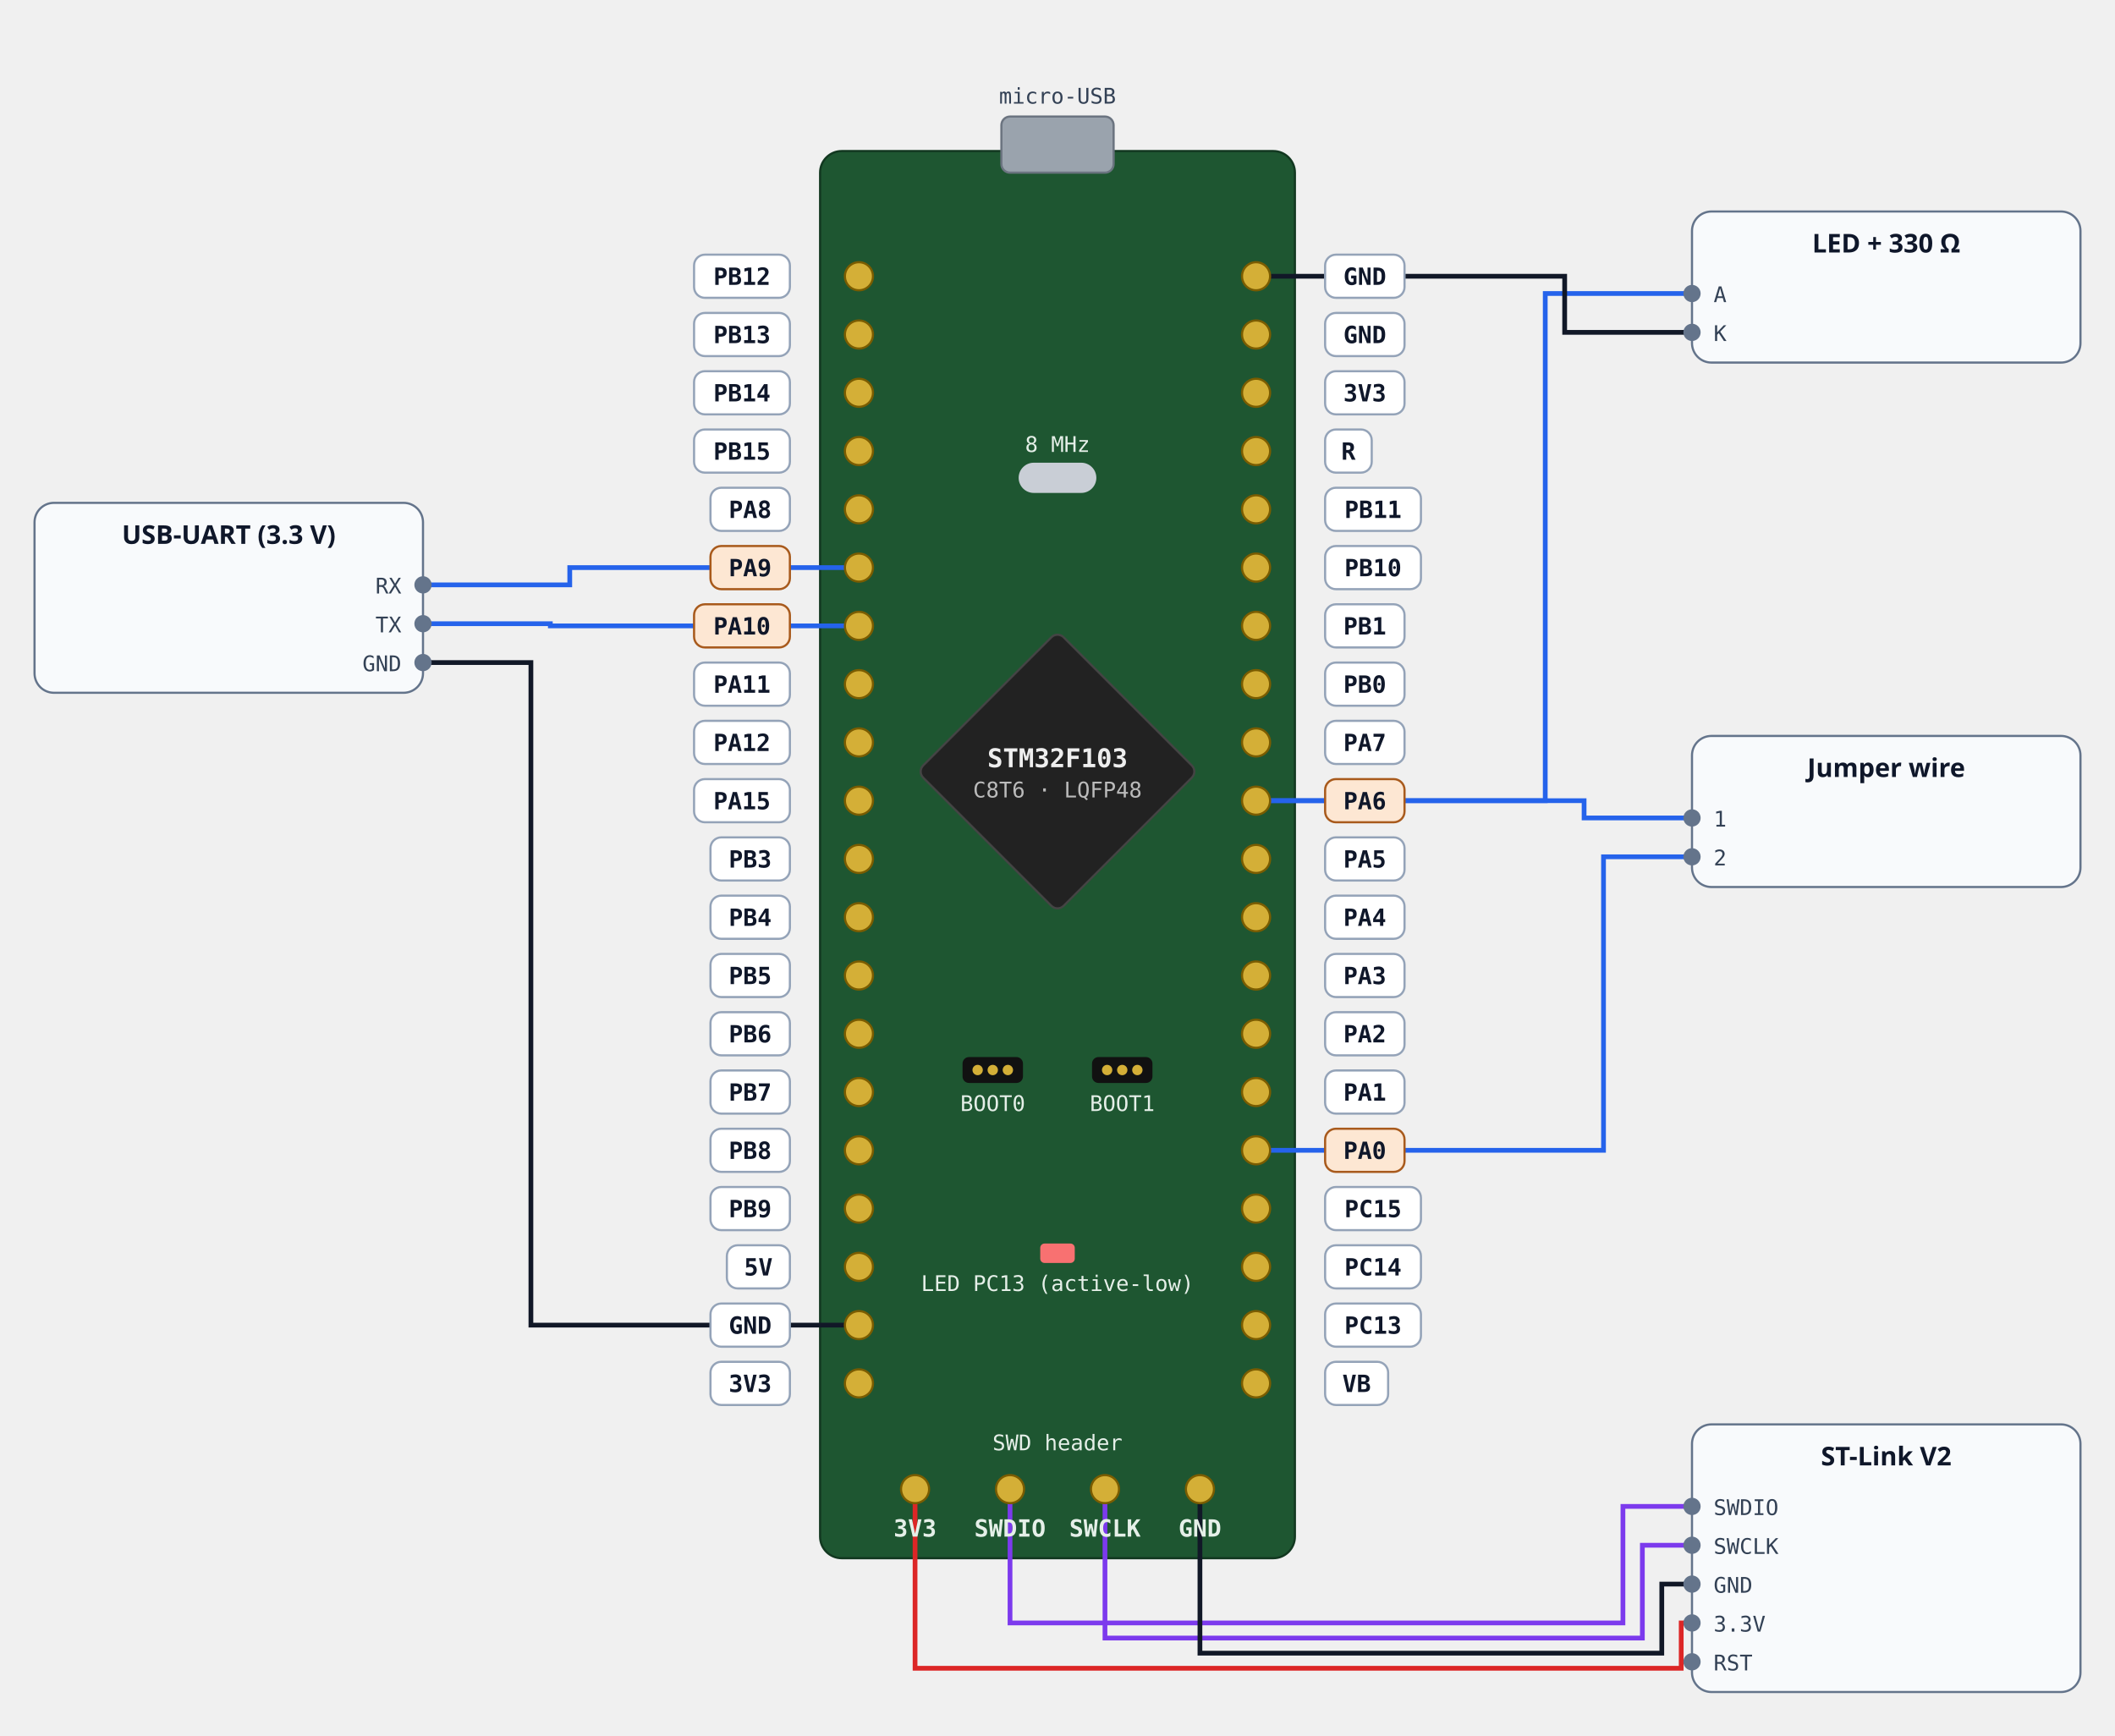
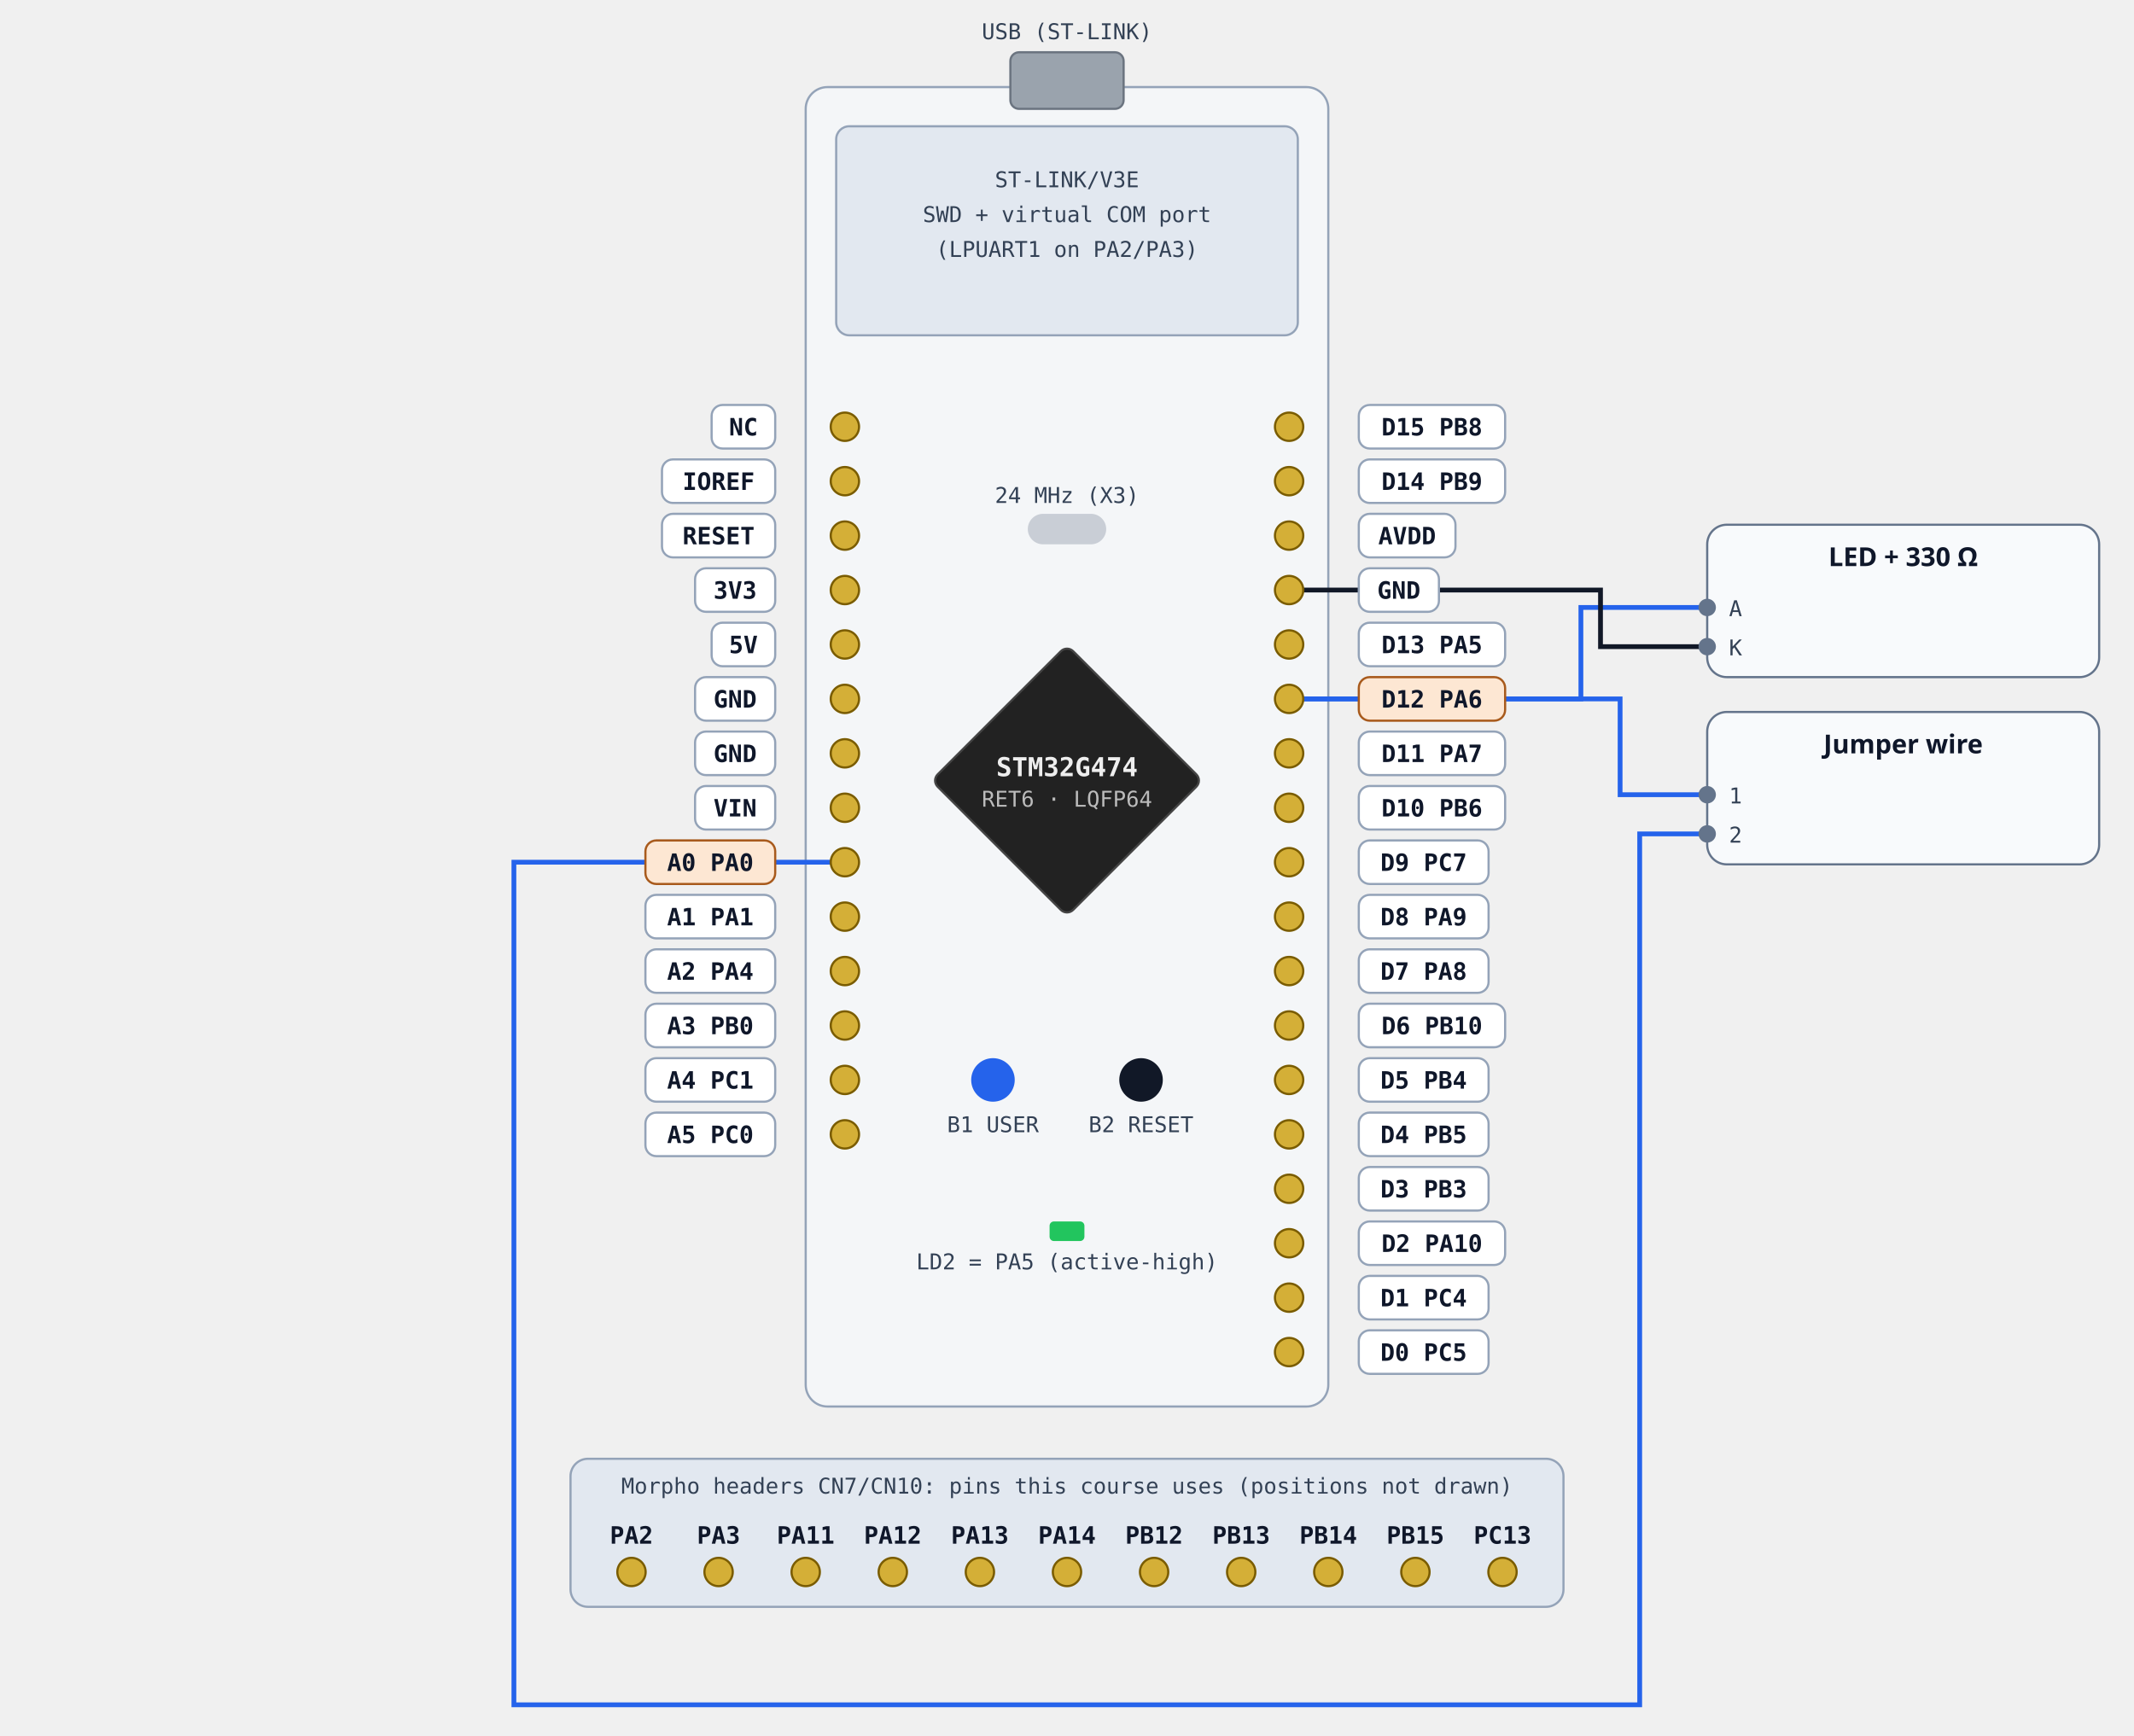
- <svg xmlns="http://www.w3.org/2000/svg" class="po-svg" viewBox="0 0 980 804" role="img" aria-label="Example 03: LED on PA6 (TIM3 CH1), jumper PA6 → PA0 (TIM2 CH1)">
-   <style>text{font-family:Inter,Segoe UI,Arial,sans-serif}.po-board{fill:#1e5631;stroke:#123820}.po-usb{fill:#9aa3ad;stroke:#6b7480}
+ <svg xmlns="http://www.w3.org/2000/svg" class="po-svg" viewBox="0 0 980 797" role="img" aria-label="Example 03: LED on D12 (PA6, TIM3 CH1), jumper D12 → A0 (PA0, TIM2 CH1)">
+   <style>text{font-family:Inter,Segoe UI,Arial,sans-serif}.po-board{fill:#f4f6f8;stroke:#94a3b8}.po-usb{fill:#9aa3ad;stroke:#6b7480}
+ .po-stlink,.po-morpho{fill:#e2e8f0;stroke:#94a3b8}.po-btn.b1{fill:#2563eb}.po-btn.b2{fill:#111827}
.po-chip{fill:#222;stroke:#444}.po-chip-lbl{fill:#eee;font:700 12px monospace}.po-chip-sub{fill:#bbb;font:10px monospace}
- .po-xtal{fill:#c9ced6}.po-jumper rect{fill:#111}.po-jumper circle{fill:#d4af37}.po-led rect{fill:#f87171}
- .po-part-lbl{fill:#e5efe8;font:10px monospace}.po-usb-lbl{fill:#334155;font:10px monospace}.po-name.po-swd{fill:#e5efe8}.po-dot{fill:#d4af37;stroke:#7a5c00}.po-tag{fill:#fff;stroke:#94a3b8}
+ .po-xtal{fill:#c9ced6}.po-led rect{fill:#22c55e}
+ .po-part-lbl{fill:#334155;font:10px monospace}.po-usb-lbl{fill:#334155;font:10px monospace}.po-name.po-swd{fill:#0f172a}.po-dot{fill:#d4af37;stroke:#7a5c00}.po-tag{fill:#fff;stroke:#94a3b8}
.po-name{fill:#0f172a;font:700 11px monospace}.po-fn{fill:#475569;font:10px monospace}.po-pin.hl .po-tag{fill:#fde7d3;stroke:#a85a1c}
.po-ext rect{fill:#f8fafc;stroke:#64748b}.po-ext-title{fill:#0f172a;font:700 12px sans-serif}.po-ext-pin{fill:#64748b}
.po-ext-lbl{fill:#334155;font:10px monospace}.po-wire{fill:none;stroke-width:2.2;stroke:#2563eb}.po-wire.k-power{stroke:#dc2626}
.po-wire.k-ground{stroke:#111827}.po-wire.k-swd{stroke:#7c3aed}</style>
-   <rect class="po-board" x="380" y="70" width="220" height="652" rx="10" />
-   <rect class="po-usb" x="464" y="54" width="52" height="26" rx="4" />
-   <text class="po-usb-lbl" x="490" y="48" text-anchor="middle">micro-USB</text>
-   <g transform="rotate(45 490 357.5)">
-     <rect class="po-chip" x="444" y="311.5" width="92" height="92" rx="4" />
-   </g>
-   <text class="po-chip-lbl" x="490" y="355.5" text-anchor="middle">STM32F103</text>
-   <text class="po-chip-sub" x="490" y="369.5" text-anchor="middle">C8T6 · LQFP48</text>
-   <rect class="po-xtal" x="472" y="214.4" width="36" height="14" rx="7" />
-   <text class="po-part-lbl" x="490" y="209.4" text-anchor="middle">8 MHz</text>
-   <g class="po-jumper">
-     <rect x="446" y="489.8" width="28" height="12" rx="3" />
-     <circle cx="453" cy="495.8" r="2.4" />
-     <circle cx="460" cy="495.8" r="2.4" />
-     <circle cx="467" cy="495.8" r="2.4" />
-   </g>
-   <text class="po-part-lbl" x="460" y="514.8" text-anchor="middle">BOOT0</text>
-   <g class="po-jumper">
-     <rect x="506" y="489.8" width="28" height="12" rx="3" />
-     <circle cx="513" cy="495.8" r="2.4" />
-     <circle cx="520" cy="495.8" r="2.4" />
-     <circle cx="527" cy="495.8" r="2.4" />
-   </g>
-   <text class="po-part-lbl" x="520" y="514.8" text-anchor="middle">BOOT1</text>
+   <rect class="po-board" x="370" y="40" width="240" height="606" rx="10" />
+   <rect class="po-usb" x="464" y="24" width="52" height="26" rx="4" />
+   <text class="po-usb-lbl" x="490" y="18" text-anchor="middle">USB (ST-LINK)</text>
+   <rect class="po-stlink" x="384" y="58" width="212" height="96" rx="6" />
+   <text class="po-part-lbl" x="490" y="86" text-anchor="middle">ST-LINK/V3E</text>
+   <text class="po-part-lbl" x="490" y="102" text-anchor="middle">SWD + virtual COM port</text>
+   <text class="po-part-lbl" x="490" y="118" text-anchor="middle">(LPUART1 on PA2/PA3)</text>
+   <g transform="rotate(45 490 358.5)">
+     <rect class="po-chip" x="446" y="314.5" width="88" height="88" rx="4" />
+   </g>
+   <text class="po-chip-lbl" x="490" y="356.5" text-anchor="middle">STM32G474</text>
+   <text class="po-chip-sub" x="490" y="370.5" text-anchor="middle">RET6 · LQFP64</text>
+   <rect class="po-xtal" x="472" y="236" width="36" height="14" rx="7" />
+   <text class="po-part-lbl" x="490" y="231" text-anchor="middle">24 MHz (X3)</text>
+   <circle class="po-btn b1" cx="456" cy="496" r="10" />
+   <text class="po-part-lbl" x="456" y="520" text-anchor="middle">B1 USER</text>
+   <circle class="po-btn b2" cx="524" cy="496" r="10" />
+   <text class="po-part-lbl" x="524" y="520" text-anchor="middle">B2 RESET</text>
  <g class="po-led">
-     <rect x="482" y="576.2" width="16" height="9" rx="2" />
-   </g>
-   <text class="po-part-lbl" x="490" y="598.2" text-anchor="middle">LED PC13 (active-low)</text>
-   <text class="po-part-lbl" x="490" y="672" text-anchor="middle">SWD header</text>
-   <path class="po-wire k-signal" d="M398,263 H264 V271 H196" />
-   <path class="po-wire k-signal" d="M398,290 H255 V289 H196" />
-   <path class="po-wire k-ground" d="M398,614 H246 V307 H196" />
-   <path class="po-wire k-signal" d="M582,371 H716 V136 H784" />
-   <path class="po-wire k-ground" d="M582,128 H725 V154 H784" />
-   <path class="po-wire k-signal" d="M582,371 H734 V379 H784" />
-   <path class="po-wire k-signal" d="M582,533 H743 V397 H784" />
-   <path class="po-wire k-swd" d="M468,690 V752 H752 V698 H784" />
-   <path class="po-wire k-swd" d="M512,690 V759 H761 V716 H784" />
-   <path class="po-wire k-ground" d="M556,690 V766 H770 V734 H784" />
-   <path class="po-wire k-power" d="M424,690 V773 H779 V752 H784" />
-   <g class="po-pin c-ft" data-pin="PB12" tabindex="0" role="button" aria-label="PB12" data-tip="PB12 — SPI2_NSS, I2C2_SMBA, USART3_CK, TIM1_BKIN">
-     <circle class="po-dot" cx="398" cy="128" r="6.5" />
-     <rect class="po-tag" x="321.6" y="118" width="44.4" height="20" rx="5" />
-     <text class="po-name" x="343.8" y="132" text-anchor="middle">PB12</text>
-   </g>
-   <g class="po-pin c-ft" data-pin="PB13" tabindex="0" role="button" aria-label="PB13" data-tip="PB13 — SPI2_SCK, USART3_CTS, TIM1_CH1N">
-     <circle class="po-dot" cx="398" cy="155" r="6.5" />
-     <rect class="po-tag" x="321.6" y="145" width="44.4" height="20" rx="5" />
-     <text class="po-name" x="343.8" y="159" text-anchor="middle">PB13</text>
-   </g>
-   <g class="po-pin c-ft" data-pin="PB14" tabindex="0" role="button" aria-label="PB14" data-tip="PB14 — SPI2_MISO, USART3_RTS, TIM1_CH2N">
-     <circle class="po-dot" cx="398" cy="182" r="6.5" />
-     <rect class="po-tag" x="321.6" y="172" width="44.4" height="20" rx="5" />
-     <text class="po-name" x="343.8" y="186" text-anchor="middle">PB14</text>
-   </g>
-   <g class="po-pin c-ft" data-pin="PB15" tabindex="0" role="button" aria-label="PB15" data-tip="PB15 — SPI2_MOSI, TIM1_CH3N">
-     <circle class="po-dot" cx="398" cy="209" r="6.5" />
-     <rect class="po-tag" x="321.6" y="199" width="44.4" height="20" rx="5" />
-     <text class="po-name" x="343.8" y="213" text-anchor="middle">PB15</text>
-   </g>
-   <g class="po-pin c-ft" data-pin="PA8" tabindex="0" role="button" aria-label="PA8" data-tip="PA8 — USART1_CK, TIM1_CH1, MCO">
-     <circle class="po-dot" cx="398" cy="236" r="6.5" />
-     <rect class="po-tag" x="329.2" y="226" width="36.8" height="20" rx="5" />
-     <text class="po-name" x="347.6" y="240" text-anchor="middle">PA8</text>
-   </g>
-   <g class="po-pin c-ft hl" data-pin="PA9" tabindex="0" role="button" aria-label="PA9" data-tip="PA9 — USART1_TX, TIM1_CH2">
-     <circle class="po-dot" cx="398" cy="263" r="6.5" />
-     <rect class="po-tag" x="329.2" y="253" width="36.8" height="20" rx="5" />
-     <text class="po-name" x="347.6" y="267" text-anchor="middle">PA9</text>
-   </g>
-   <g class="po-pin c-ft hl" data-pin="PA10" tabindex="0" role="button" aria-label="PA10" data-tip="PA10 — USART1_RX, TIM1_CH3">
-     <circle class="po-dot" cx="398" cy="290" r="6.5" />
-     <rect class="po-tag" x="321.6" y="280" width="44.4" height="20" rx="5" />
-     <text class="po-name" x="343.8" y="294" text-anchor="middle">PA10</text>
-   </g>
-   <g class="po-pin c-ft" data-pin="PA11" tabindex="0" role="button" aria-label="PA11" data-tip="PA11 — USART1_CTS, USBDM, CAN_RX, TIM1_CH4">
-     <circle class="po-dot" cx="398" cy="317" r="6.5" />
-     <rect class="po-tag" x="321.6" y="307" width="44.4" height="20" rx="5" />
-     <text class="po-name" x="343.8" y="321" text-anchor="middle">PA11</text>
-   </g>
-   <g class="po-pin c-ft" data-pin="PA12" tabindex="0" role="button" aria-label="PA12" data-tip="PA12 — USART1_RTS, USBDP, CAN_TX, TIM1_ETR">
-     <circle class="po-dot" cx="398" cy="344" r="6.5" />
-     <rect class="po-tag" x="321.6" y="334" width="44.4" height="20" rx="5" />
-     <text class="po-name" x="343.8" y="348" text-anchor="middle">PA12</text>
-   </g>
-   <g class="po-pin c-ft" data-pin="PA15" tabindex="0" role="button" aria-label="PA15" data-tip="PA15 — JTDI">
-     <circle class="po-dot" cx="398" cy="371" r="6.5" />
-     <rect class="po-tag" x="321.6" y="361" width="44.4" height="20" rx="5" />
-     <text class="po-name" x="343.8" y="375" text-anchor="middle">PA15</text>
-   </g>
-   <g class="po-pin c-ft" data-pin="PB3" tabindex="0" role="button" aria-label="PB3" data-tip="PB3 — JTDO, TRACESWO">
-     <circle class="po-dot" cx="398" cy="398" r="6.5" />
-     <rect class="po-tag" x="329.2" y="388" width="36.8" height="20" rx="5" />
-     <text class="po-name" x="347.6" y="402" text-anchor="middle">PB3</text>
-   </g>
-   <g class="po-pin c-ft" data-pin="PB4" tabindex="0" role="button" aria-label="PB4" data-tip="PB4 — NJTRST">
-     <circle class="po-dot" cx="398" cy="425" r="6.5" />
-     <rect class="po-tag" x="329.2" y="415" width="36.8" height="20" rx="5" />
-     <text class="po-name" x="347.6" y="429" text-anchor="middle">PB4</text>
-   </g>
-   <g class="po-pin c-nft" data-pin="PB5" tabindex="0" role="button" aria-label="PB5" data-tip="PB5 — I2C1_SMBA">
-     <circle class="po-dot" cx="398" cy="452" r="6.5" />
-     <rect class="po-tag" x="329.2" y="442" width="36.8" height="20" rx="5" />
-     <text class="po-name" x="347.6" y="456" text-anchor="middle">PB5</text>
-   </g>
-   <g class="po-pin c-ft" data-pin="PB6" tabindex="0" role="button" aria-label="PB6" data-tip="PB6 — I2C1_SCL, TIM4_CH1">
-     <circle class="po-dot" cx="398" cy="479" r="6.5" />
-     <rect class="po-tag" x="329.2" y="469" width="36.8" height="20" rx="5" />
-     <text class="po-name" x="347.6" y="483" text-anchor="middle">PB6</text>
-   </g>
-   <g class="po-pin c-ft" data-pin="PB7" tabindex="0" role="button" aria-label="PB7" data-tip="PB7 — I2C1_SDA, TIM4_CH2">
-     <circle class="po-dot" cx="398" cy="506" r="6.5" />
-     <rect class="po-tag" x="329.2" y="496" width="36.8" height="20" rx="5" />
-     <text class="po-name" x="347.6" y="510" text-anchor="middle">PB7</text>
-   </g>
-   <g class="po-pin c-ft" data-pin="PB8" tabindex="0" role="button" aria-label="PB8" data-tip="PB8 — TIM4_CH3">
-     <circle class="po-dot" cx="398" cy="533" r="6.5" />
-     <rect class="po-tag" x="329.2" y="523" width="36.8" height="20" rx="5" />
-     <text class="po-name" x="347.6" y="537" text-anchor="middle">PB8</text>
-   </g>
-   <g class="po-pin c-ft" data-pin="PB9" tabindex="0" role="button" aria-label="PB9" data-tip="PB9 — TIM4_CH4">
-     <circle class="po-dot" cx="398" cy="560" r="6.5" />
-     <rect class="po-tag" x="329.2" y="550" width="36.8" height="20" rx="5" />
-     <text class="po-name" x="347.6" y="564" text-anchor="middle">PB9</text>
-   </g>
-   <g class="po-pin c-power" data-pin="5V" tabindex="0" role="button" aria-label="5V" data-tip="5V — From USB (through a diode on most boards) or an external 5 V supply. Never connect two supplies at once.">
-     <circle class="po-dot" cx="398" cy="587" r="6.5" />
-     <rect class="po-tag" x="336.8" y="577" width="29.2" height="20" rx="5" />
-     <text class="po-name" x="351.4" y="591" text-anchor="middle">5V</text>
+     <rect x="482" y="561" width="16" height="9" rx="2" />
+   </g>
+   <text class="po-part-lbl" x="490" y="583" text-anchor="middle">LD2 = PA5 (active-high)</text>
+   <rect class="po-morpho" x="262" y="670" width="456" height="68" rx="8" />
+   <text class="po-part-lbl" x="490" y="686" text-anchor="middle">Morpho headers CN7/CN10: pins this course uses (positions not drawn)</text>
+   <path class="po-wire k-signal" d="M592,321 H726 V279 H784" />
+   <path class="po-wire k-ground" d="M592,271 H735 V297 H784" />
+   <path class="po-wire k-signal" d="M592,321 H744 V365 H784" />
+   <path class="po-wire k-signal" d="M388,396 H236 V783 H753 V383 H784" />
+   <g class="po-pin c-control" data-pin="NC" tabindex="0" role="button" aria-label="NC" data-tip="NC — Not connected.">
+     <circle class="po-dot" cx="388" cy="196" r="6.5" />
+     <rect class="po-tag" x="326.8" y="186" width="29.2" height="20" rx="5" />
+     <text class="po-name" x="341.4" y="200" text-anchor="middle">NC</text>
+   </g>
+   <g class="po-pin c-power" data-pin="IOREF" tabindex="0" role="button" aria-label="IOREF" data-tip="IOREF — I/O reference voltage for shields: 3.3 V on this board.">
+     <circle class="po-dot" cx="388" cy="221" r="6.5" />
+     <rect class="po-tag" x="304" y="211" width="52" height="20" rx="5" />
+     <text class="po-name" x="330" y="225" text-anchor="middle">IOREF</text>
+   </g>
+   <g class="po-pin c-control" data-pin="RESET" tabindex="0" role="button" aria-label="RESET" data-tip="RESET — NRST: pull low to reset the STM32. The black B2 button does the same.">
+     <circle class="po-dot" cx="388" cy="246" r="6.5" />
+     <rect class="po-tag" x="304" y="236" width="52" height="20" rx="5" />
+     <text class="po-name" x="330" y="250" text-anchor="middle">RESET</text>
+   </g>
+   <g class="po-pin c-power" data-pin="3V3" tabindex="0" role="button" aria-label="3V3" data-tip="3V3 — 3.3 V from the board's regulator. Power 3.3 V modules from here.">
+     <circle class="po-dot" cx="388" cy="271" r="6.5" />
+     <rect class="po-tag" x="319.2" y="261" width="36.8" height="20" rx="5" />
+     <text class="po-name" x="337.6" y="275" text-anchor="middle">3V3</text>
+   </g>
+   <g class="po-pin c-power" data-pin="5V" tabindex="0" role="button" aria-label="5V" data-tip="5V — 5 V rail. Where it comes from (ST-LINK USB or an external supply) depends on the power jumper; see UM2505.">
+     <circle class="po-dot" cx="388" cy="296" r="6.5" />
+     <rect class="po-tag" x="326.8" y="286" width="29.2" height="20" rx="5" />
+     <text class="po-name" x="341.4" y="300" text-anchor="middle">5V</text>
  </g>
  <g class="po-pin c-ground" data-pin="GND" tabindex="0" role="button" aria-label="GND" data-tip="GND — ">
-     <circle class="po-dot" cx="398" cy="614" r="6.5" />
-     <rect class="po-tag" x="329.2" y="604" width="36.8" height="20" rx="5" />
-     <text class="po-name" x="347.6" y="618" text-anchor="middle">GND</text>
-   </g>
-   <g class="po-pin c-power" data-pin="3V3" tabindex="0" role="button" aria-label="3V3" data-tip="3V3 — Regulator output. The ST-Link 3.3 V pin can power the board for flashing.">
-     <circle class="po-dot" cx="398" cy="641" r="6.5" />
-     <rect class="po-tag" x="329.2" y="631" width="36.8" height="20" rx="5" />
-     <text class="po-name" x="347.6" y="645" text-anchor="middle">3V3</text>
+     <circle class="po-dot" cx="388" cy="321" r="6.5" />
+     <rect class="po-tag" x="319.2" y="311" width="36.8" height="20" rx="5" />
+     <text class="po-name" x="337.6" y="325" text-anchor="middle">GND</text>
  </g>
  <g class="po-pin c-ground" data-pin="GND" tabindex="0" role="button" aria-label="GND" data-tip="GND — ">
-     <circle class="po-dot" cx="582" cy="128" r="6.5" />
-     <rect class="po-tag" x="614" y="118" width="36.8" height="20" rx="5" />
-     <text class="po-name" x="632.4" y="132" text-anchor="middle">GND</text>
+     <circle class="po-dot" cx="388" cy="346" r="6.5" />
+     <rect class="po-tag" x="319.2" y="336" width="36.8" height="20" rx="5" />
+     <text class="po-name" x="337.6" y="350" text-anchor="middle">GND</text>
+   </g>
+   <g class="po-pin c-power" data-pin="VIN" tabindex="0" role="button" aria-label="VIN" data-tip="VIN — External supply input. Check UM2505 for the allowed range before you use it.">
+     <circle class="po-dot" cx="388" cy="371" r="6.5" />
+     <rect class="po-tag" x="319.2" y="361" width="36.8" height="20" rx="5" />
+     <text class="po-name" x="337.6" y="375" text-anchor="middle">VIN</text>
+   </g>
+   <g class="po-pin c-adc hl" data-pin="PA0" tabindex="0" role="button" aria-label="A0 PA0" data-tip="PA0 — TIM2_CH1, TIM5_CH1, USART2_CTS, USART2_NSS, COMP1_OUT, TIM8_BKIN">
+     <circle class="po-dot" cx="388" cy="396" r="6.5" />
+     <rect class="po-tag" x="296.4" y="386" width="59.6" height="20" rx="5" />
+     <text class="po-name" x="326.2" y="400" text-anchor="middle">A0 PA0</text>
+   </g>
+   <g class="po-pin c-adc" data-pin="PA1" tabindex="0" role="button" aria-label="A1 PA1" data-tip="PA1 — RTC_REFIN, TIM2_CH2, TIM5_CH2, USART2_DE, USART2_RTS, TIM15_CH1N">
+     <circle class="po-dot" cx="388" cy="421" r="6.5" />
+     <rect class="po-tag" x="296.4" y="411" width="59.6" height="20" rx="5" />
+     <text class="po-name" x="326.2" y="425" text-anchor="middle">A1 PA1</text>
+   </g>
+   <g class="po-pin c-adc" data-pin="PA4" tabindex="0" role="button" aria-label="A2 PA4" data-tip="PA4 — TIM3_CH2, SPI1_NSS, I2S3_WS, SPI3_NSS, USART2_CK, SAI1_FS_B">
+     <circle class="po-dot" cx="388" cy="446" r="6.5" />
+     <rect class="po-tag" x="296.4" y="436" width="59.6" height="20" rx="5" />
+     <text class="po-name" x="326.2" y="450" text-anchor="middle">A2 PA4</text>
+   </g>
+   <g class="po-pin c-adc" data-pin="PB0" tabindex="0" role="button" aria-label="A3 PB0" data-tip="PB0 — TIM3_CH3, TIM8_CH2N, TIM1_CH2N, QUADSPI1_BK1_IO1, HRTIM1_FLT5, UCPD1_FRSTX1">
+     <circle class="po-dot" cx="388" cy="471" r="6.5" />
+     <rect class="po-tag" x="296.4" y="461" width="59.6" height="20" rx="5" />
+     <text class="po-name" x="326.2" y="475" text-anchor="middle">A3 PB0</text>
+   </g>
+   <g class="po-pin c-adc" data-pin="PC1" tabindex="0" role="button" aria-label="A4 PC1" data-tip="PC1 — LPTIM1_OUT, TIM1_CH2, LPUART1_TX, QUADSPI1_BK2_IO0, SAI1_SD_A, EVENTOUT">
+     <circle class="po-dot" cx="388" cy="496" r="6.5" />
+     <rect class="po-tag" x="296.4" y="486" width="59.6" height="20" rx="5" />
+     <text class="po-name" x="326.2" y="500" text-anchor="middle">A4 PC1</text>
+   </g>
+   <g class="po-pin c-adc" data-pin="PC0" tabindex="0" role="button" aria-label="A5 PC0" data-tip="PC0 — LPTIM1_IN1, TIM1_CH1, LPUART1_RX, EVENTOUT">
+     <circle class="po-dot" cx="388" cy="521" r="6.5" />
+     <rect class="po-tag" x="296.4" y="511" width="59.6" height="20" rx="5" />
+     <text class="po-name" x="326.2" y="525" text-anchor="middle">A5 PC0</text>
+   </g>
+   <g class="po-pin c-dig warn" data-pin="PB8" tabindex="0" role="button" aria-label="D15 PB8" data-tip="PB8 — TIM16_CH1, TIM4_CH3, SAI1_CK1, I2C1_SCL, USART3_RX, COMP1_OUT">
+     <circle class="po-dot" cx="592" cy="196" r="6.5" />
+     <rect class="po-tag" x="624" y="186" width="67.2" height="20" rx="5" />
+     <text class="po-name" x="657.6" y="200" text-anchor="middle">D15 PB8</text>
+   </g>
+   <g class="po-pin c-dig" data-pin="PB9" tabindex="0" role="button" aria-label="D14 PB9" data-tip="PB9 — TIM17_CH1, TIM4_CH4, SAI1_D2, I2C1_SDA, IR_OUT, USART3_TX">
+     <circle class="po-dot" cx="592" cy="221" r="6.5" />
+     <rect class="po-tag" x="624" y="211" width="67.2" height="20" rx="5" />
+     <text class="po-name" x="657.6" y="225" text-anchor="middle">D14 PB9</text>
+   </g>
+   <g class="po-pin c-power" data-pin="AVDD" tabindex="0" role="button" aria-label="AVDD" data-tip="AVDD — Analog supply reference (the AREF position of an Arduino header).">
+     <circle class="po-dot" cx="592" cy="246" r="6.5" />
+     <rect class="po-tag" x="624" y="236" width="44.4" height="20" rx="5" />
+     <text class="po-name" x="646.2" y="250" text-anchor="middle">AVDD</text>
  </g>
  <g class="po-pin c-ground" data-pin="GND" tabindex="0" role="button" aria-label="GND" data-tip="GND — ">
-     <circle class="po-dot" cx="582" cy="155" r="6.5" />
-     <rect class="po-tag" x="614" y="145" width="36.8" height="20" rx="5" />
-     <text class="po-name" x="632.4" y="159" text-anchor="middle">GND</text>
-   </g>
-   <g class="po-pin c-power" data-pin="3V3" tabindex="0" role="button" aria-label="3V3" data-tip="3V3 — Regulator output. The ST-Link 3.3 V pin can power the board for flashing.">
-     <circle class="po-dot" cx="582" cy="182" r="6.5" />
-     <rect class="po-tag" x="614" y="172" width="36.8" height="20" rx="5" />
-     <text class="po-name" x="632.4" y="186" text-anchor="middle">3V3</text>
-   </g>
-   <g class="po-pin c-control" data-pin="R" tabindex="0" role="button" aria-label="R" data-tip="R — NRST: pull low to reset. Connect it to the ST-Link RST pin for connect-under-reset.">
-     <circle class="po-dot" cx="582" cy="209" r="6.5" />
-     <rect class="po-tag" x="614" y="199" width="21.6" height="20" rx="5" />
-     <text class="po-name" x="624.8" y="213" text-anchor="middle">R</text>
-   </g>
-   <g class="po-pin c-ft" data-pin="PB11" tabindex="0" role="button" aria-label="PB11" data-tip="PB11 — I2C2_SDA, USART3_RX">
-     <circle class="po-dot" cx="582" cy="236" r="6.5" />
-     <rect class="po-tag" x="614" y="226" width="44.4" height="20" rx="5" />
-     <text class="po-name" x="636.2" y="240" text-anchor="middle">PB11</text>
-   </g>
-   <g class="po-pin c-ft" data-pin="PB10" tabindex="0" role="button" aria-label="PB10" data-tip="PB10 — I2C2_SCL, USART3_TX">
-     <circle class="po-dot" cx="582" cy="263" r="6.5" />
-     <rect class="po-tag" x="614" y="253" width="44.4" height="20" rx="5" />
-     <text class="po-name" x="636.2" y="267" text-anchor="middle">PB10</text>
-   </g>
-   <g class="po-pin c-nft" data-pin="PB1" tabindex="0" role="button" aria-label="PB1" data-tip="PB1 — ADC12_IN9, TIM3_CH4">
-     <circle class="po-dot" cx="582" cy="290" r="6.5" />
-     <rect class="po-tag" x="614" y="280" width="36.8" height="20" rx="5" />
-     <text class="po-name" x="632.4" y="294" text-anchor="middle">PB1</text>
-   </g>
-   <g class="po-pin c-nft" data-pin="PB0" tabindex="0" role="button" aria-label="PB0" data-tip="PB0 — ADC12_IN8, TIM3_CH3">
-     <circle class="po-dot" cx="582" cy="317" r="6.5" />
-     <rect class="po-tag" x="614" y="307" width="36.8" height="20" rx="5" />
-     <text class="po-name" x="632.4" y="321" text-anchor="middle">PB0</text>
-   </g>
-   <g class="po-pin c-nft" data-pin="PA7" tabindex="0" role="button" aria-label="PA7" data-tip="PA7 — SPI1_MOSI, ADC12_IN7, TIM3_CH2">
-     <circle class="po-dot" cx="582" cy="344" r="6.5" />
-     <rect class="po-tag" x="614" y="334" width="36.8" height="20" rx="5" />
-     <text class="po-name" x="632.4" y="348" text-anchor="middle">PA7</text>
-   </g>
-   <g class="po-pin c-nft hl" data-pin="PA6" tabindex="0" role="button" aria-label="PA6" data-tip="PA6 — SPI1_MISO, ADC12_IN6, TIM3_CH1">
-     <circle class="po-dot" cx="582" cy="371" r="6.5" />
-     <rect class="po-tag" x="614" y="361" width="36.8" height="20" rx="5" />
-     <text class="po-name" x="632.4" y="375" text-anchor="middle">PA6</text>
-   </g>
-   <g class="po-pin c-nft" data-pin="PA5" tabindex="0" role="button" aria-label="PA5" data-tip="PA5 — SPI1_SCK, ADC12_IN5">
-     <circle class="po-dot" cx="582" cy="398" r="6.5" />
-     <rect class="po-tag" x="614" y="388" width="36.8" height="20" rx="5" />
-     <text class="po-name" x="632.4" y="402" text-anchor="middle">PA5</text>
-   </g>
-   <g class="po-pin c-nft" data-pin="PA4" tabindex="0" role="button" aria-label="PA4" data-tip="PA4 — SPI1_NSS, USART2_CK, ADC12_IN4">
-     <circle class="po-dot" cx="582" cy="425" r="6.5" />
-     <rect class="po-tag" x="614" y="415" width="36.8" height="20" rx="5" />
-     <text class="po-name" x="632.4" y="429" text-anchor="middle">PA4</text>
-   </g>
-   <g class="po-pin c-nft" data-pin="PA3" tabindex="0" role="button" aria-label="PA3" data-tip="PA3 — USART2_RX, ADC12_IN3, TIM2_CH4">
-     <circle class="po-dot" cx="582" cy="452" r="6.5" />
-     <rect class="po-tag" x="614" y="442" width="36.8" height="20" rx="5" />
-     <text class="po-name" x="632.4" y="456" text-anchor="middle">PA3</text>
-   </g>
-   <g class="po-pin c-nft" data-pin="PA2" tabindex="0" role="button" aria-label="PA2" data-tip="PA2 — USART2_TX, ADC12_IN2, TIM2_CH3">
-     <circle class="po-dot" cx="582" cy="479" r="6.5" />
-     <rect class="po-tag" x="614" y="469" width="36.8" height="20" rx="5" />
-     <text class="po-name" x="632.4" y="483" text-anchor="middle">PA2</text>
-   </g>
-   <g class="po-pin c-nft" data-pin="PA1" tabindex="0" role="button" aria-label="PA1" data-tip="PA1 — USART2_RTS, ADC12_IN1, TIM2_CH2">
-     <circle class="po-dot" cx="582" cy="506" r="6.5" />
-     <rect class="po-tag" x="614" y="496" width="36.8" height="20" rx="5" />
-     <text class="po-name" x="632.4" y="510" text-anchor="middle">PA1</text>
-   </g>
-   <g class="po-pin c-nft hl" data-pin="PA0" tabindex="0" role="button" aria-label="PA0" data-tip="PA0 — WKUP, USART2_CTS, ADC12_IN0, TIM2_CH1_ETR">
-     <circle class="po-dot" cx="582" cy="533" r="6.5" />
-     <rect class="po-tag" x="614" y="523" width="36.8" height="20" rx="5" />
-     <text class="po-name" x="632.4" y="537" text-anchor="middle">PA0</text>
-   </g>
-   <g class="po-pin c-nft warn" data-pin="PC15" tabindex="0" role="button" aria-label="PC15" data-tip="PC15 — OSC32_OUT">
-     <circle class="po-dot" cx="582" cy="560" r="6.5" />
-     <rect class="po-tag" x="614" y="550" width="44.4" height="20" rx="5" />
-     <text class="po-name" x="636.2" y="564" text-anchor="middle">PC15</text>
-   </g>
-   <g class="po-pin c-nft warn" data-pin="PC14" tabindex="0" role="button" aria-label="PC14" data-tip="PC14 — OSC32_IN">
-     <circle class="po-dot" cx="582" cy="587" r="6.5" />
-     <rect class="po-tag" x="614" y="577" width="44.4" height="20" rx="5" />
-     <text class="po-name" x="636.2" y="591" text-anchor="middle">PC14</text>
-   </g>
-   <g class="po-pin c-nft warn" data-pin="PC13" tabindex="0" role="button" aria-label="PC13" data-tip="PC13 — TAMPER-RTC">
-     <circle class="po-dot" cx="582" cy="614" r="6.5" />
-     <rect class="po-tag" x="614" y="604" width="44.4" height="20" rx="5" />
-     <text class="po-name" x="636.2" y="618" text-anchor="middle">PC13</text>
-   </g>
-   <g class="po-pin c-power" data-pin="VB" tabindex="0" role="button" aria-label="VB" data-tip="VB — VBAT: backup domain supply (RTC, backup registers). Tie to 3.3 V if unused.">
-     <circle class="po-dot" cx="582" cy="641" r="6.5" />
-     <rect class="po-tag" x="614" y="631" width="29.2" height="20" rx="5" />
-     <text class="po-name" x="628.6" y="645" text-anchor="middle">VB</text>
-   </g>
-   <g class="po-pin c-power" data-pin="3V3" tabindex="0" role="button" aria-label="3V3" data-tip="3V3 — Regulator output. The ST-Link 3.3 V pin can power the board for flashing.">
-     <circle class="po-dot" cx="424" cy="690" r="6.5" />
-     <text class="po-name po-swd" x="424" y="712" text-anchor="middle">3V3</text>
-   </g>
-   <g class="po-pin c-ft warn" data-pin="PA13" tabindex="0" role="button" aria-label="PA13" data-tip="PA13 — SWDIO">
-     <circle class="po-dot" cx="468" cy="690" r="6.5" />
-     <text class="po-name po-swd" x="468" y="712" text-anchor="middle">SWDIO</text>
-   </g>
-   <g class="po-pin c-ft warn" data-pin="PA14" tabindex="0" role="button" aria-label="PA14" data-tip="PA14 — SWCLK">
-     <circle class="po-dot" cx="512" cy="690" r="6.5" />
-     <text class="po-name po-swd" x="512" y="712" text-anchor="middle">SWCLK</text>
-   </g>
-   <g class="po-pin c-ground" data-pin="GND" tabindex="0" role="button" aria-label="GND" data-tip="GND — ">
-     <circle class="po-dot" cx="556" cy="690" r="6.5" />
-     <text class="po-name po-swd" x="556" y="712" text-anchor="middle">GND</text>
+     <circle class="po-dot" cx="592" cy="271" r="6.5" />
+     <rect class="po-tag" x="624" y="261" width="36.8" height="20" rx="5" />
+     <text class="po-name" x="642.4" y="275" text-anchor="middle">GND</text>
+   </g>
+   <g class="po-pin c-adc" data-pin="PA5" tabindex="0" role="button" aria-label="D13 PA5" data-tip="PA5 — TIM2_CH1, TIM2_ETR, SPI1_SCK, UCPD1_FRSTX1, UCPD1_FRSTX2, EVENTOUT">
+     <circle class="po-dot" cx="592" cy="296" r="6.5" />
+     <rect class="po-tag" x="624" y="286" width="67.2" height="20" rx="5" />
+     <text class="po-name" x="657.6" y="300" text-anchor="middle">D13 PA5</text>
+   </g>
+   <g class="po-pin c-adc hl" data-pin="PA6" tabindex="0" role="button" aria-label="D12 PA6" data-tip="PA6 — TIM16_CH1, TIM3_CH1, TIM8_BKIN, SPI1_MISO, TIM1_BKIN, COMP1_OUT">
+     <circle class="po-dot" cx="592" cy="321" r="6.5" />
+     <rect class="po-tag" x="624" y="311" width="67.2" height="20" rx="5" />
+     <text class="po-name" x="657.6" y="325" text-anchor="middle">D12 PA6</text>
+   </g>
+   <g class="po-pin c-adc" data-pin="PA7" tabindex="0" role="button" aria-label="D11 PA7" data-tip="PA7 — TIM17_CH1, TIM3_CH2, TIM8_CH1N, SPI1_MOSI, TIM1_CH1N, COMP2_OUT">
+     <circle class="po-dot" cx="592" cy="346" r="6.5" />
+     <rect class="po-tag" x="624" y="336" width="67.2" height="20" rx="5" />
+     <text class="po-name" x="657.6" y="350" text-anchor="middle">D11 PA7</text>
+   </g>
+   <g class="po-pin c-dig" data-pin="PB6" tabindex="0" role="button" aria-label="D10 PB6" data-tip="PB6 — TIM16_CH1N, TIM4_CH1, TIM8_CH1, TIM8_ETR, USART1_TX, COMP4_OUT">
+     <circle class="po-dot" cx="592" cy="371" r="6.5" />
+     <rect class="po-tag" x="624" y="361" width="67.2" height="20" rx="5" />
+     <text class="po-name" x="657.6" y="375" text-anchor="middle">D10 PB6</text>
+   </g>
+   <g class="po-pin c-dig" data-pin="PC7" tabindex="0" role="button" aria-label="D9 PC7" data-tip="PC7 — TIM3_CH2, HRTIM1_FLT5, TIM8_CH2, I2S3_MCK, COMP5_OUT, I2C4_SDA">
+     <circle class="po-dot" cx="592" cy="396" r="6.5" />
+     <rect class="po-tag" x="624" y="386" width="59.6" height="20" rx="5" />
+     <text class="po-name" x="653.8" y="400" text-anchor="middle">D9 PC7</text>
+   </g>
+   <g class="po-pin c-adc" data-pin="PA9" tabindex="0" role="button" aria-label="D8 PA9" data-tip="PA9 — I2C3_SMBA, I2C2_SCL, I2S3_MCK, TIM1_CH2, USART1_TX, COMP5_OUT">
+     <circle class="po-dot" cx="592" cy="421" r="6.5" />
+     <rect class="po-tag" x="624" y="411" width="59.6" height="20" rx="5" />
+     <text class="po-name" x="653.8" y="425" text-anchor="middle">D8 PA9</text>
+   </g>
+   <g class="po-pin c-adc" data-pin="PA8" tabindex="0" role="button" aria-label="D7 PA8" data-tip="PA8 — RCC_MCO, I2C3_SCL, I2C2_SDA, I2S2_MCK, TIM1_CH1, USART1_CK">
+     <circle class="po-dot" cx="592" cy="446" r="6.5" />
+     <rect class="po-tag" x="624" y="436" width="59.6" height="20" rx="5" />
+     <text class="po-name" x="653.8" y="450" text-anchor="middle">D7 PA8</text>
+   </g>
+   <g class="po-pin c-dig" data-pin="PB10" tabindex="0" role="button" aria-label="D6 PB10" data-tip="PB10 — TIM2_CH3, USART3_TX, LPUART1_RX, QUADSPI1_CLK, TIM1_BKIN, HRTIM1_FLT3">
+     <circle class="po-dot" cx="592" cy="471" r="6.5" />
+     <rect class="po-tag" x="624" y="461" width="67.2" height="20" rx="5" />
+     <text class="po-name" x="657.6" y="475" text-anchor="middle">D6 PB10</text>
+   </g>
+   <g class="po-pin c-dig" data-pin="PB4" tabindex="0" role="button" aria-label="D5 PB4" data-tip="PB4 — SYS_JTRST, TIM16_CH1, TIM3_CH1, TIM8_CH2N, SPI1_MISO, SPI3_MISO">
+     <circle class="po-dot" cx="592" cy="496" r="6.5" />
+     <rect class="po-tag" x="624" y="486" width="59.6" height="20" rx="5" />
+     <text class="po-name" x="653.8" y="500" text-anchor="middle">D5 PB4</text>
+   </g>
+   <g class="po-pin c-dig" data-pin="PB5" tabindex="0" role="button" aria-label="D4 PB5" data-tip="PB5 — TIM16_BKIN, TIM3_CH2, TIM8_CH3N, I2C1_SMBA, SPI1_MOSI, I2S3_SD">
+     <circle class="po-dot" cx="592" cy="521" r="6.5" />
+     <rect class="po-tag" x="624" y="511" width="59.6" height="20" rx="5" />
+     <text class="po-name" x="653.8" y="525" text-anchor="middle">D4 PB5</text>
+   </g>
+   <g class="po-pin c-adc" data-pin="PB3" tabindex="0" role="button" aria-label="D3 PB3" data-tip="PB3 — SYS_JTDO-SWO, TIM2_CH2, TIM4_ETR, CRS_SYNC, TIM8_CH1N, SPI1_SCK">
+     <circle class="po-dot" cx="592" cy="546" r="6.5" />
+     <rect class="po-tag" x="624" y="536" width="59.6" height="20" rx="5" />
+     <text class="po-name" x="653.8" y="550" text-anchor="middle">D3 PB3</text>
+   </g>
+   <g class="po-pin c-dig" data-pin="PA10" tabindex="0" role="button" aria-label="D2 PA10" data-tip="PA10 — TIM17_BKIN, CRS_SYNC, I2C2_SMBA, SPI2_MISO, TIM1_CH3, USART1_RX">
+     <circle class="po-dot" cx="592" cy="571" r="6.5" />
+     <rect class="po-tag" x="624" y="561" width="67.2" height="20" rx="5" />
+     <text class="po-name" x="657.6" y="575" text-anchor="middle">D2 PA10</text>
+   </g>
+   <g class="po-pin c-adc" data-pin="PC4" tabindex="0" role="button" aria-label="D1 PC4" data-tip="PC4 — TIM1_ETR, I2C2_SCL, USART1_TX, QUADSPI1_BK2_IO3, EVENTOUT">
+     <circle class="po-dot" cx="592" cy="596" r="6.5" />
+     <rect class="po-tag" x="624" y="586" width="59.6" height="20" rx="5" />
+     <text class="po-name" x="653.8" y="600" text-anchor="middle">D1 PC4</text>
+   </g>
+   <g class="po-pin c-adc" data-pin="PC5" tabindex="0" role="button" aria-label="D0 PC5" data-tip="PC5 — TIM15_BKIN, SAI1_D3, TIM1_CH4N, USART1_RX, HRTIM1_EEV10, EVENTOUT">
+     <circle class="po-dot" cx="592" cy="621" r="6.5" />
+     <rect class="po-tag" x="624" y="611" width="59.6" height="20" rx="5" />
+     <text class="po-name" x="653.8" y="625" text-anchor="middle">D0 PC5</text>
+   </g>
+   <g class="po-pin c-adc" data-pin="PA2" tabindex="0" role="button" aria-label="PA2" data-tip="PA2 — TIM2_CH3, TIM5_CH3, USART2_TX, COMP2_OUT, TIM15_CH1, QUADSPI1_BK1_NCS">
+     <circle class="po-dot" cx="290" cy="722" r="6.5" />
+     <text class="po-name po-swd" x="290" y="709" text-anchor="middle">PA2</text>
+   </g>
+   <g class="po-pin c-adc" data-pin="PA3" tabindex="0" role="button" aria-label="PA3" data-tip="PA3 — TIM2_CH4, TIM5_CH4, SAI1_CK1, USART2_RX, TIM15_CH2, QUADSPI1_CLK">
+     <circle class="po-dot" cx="330" cy="722" r="6.5" />
+     <text class="po-name po-swd" x="330" y="709" text-anchor="middle">PA3</text>
+   </g>
+   <g class="po-pin c-adc" data-pin="PA11" tabindex="0" role="button" aria-label="PA11" data-tip="PA11 — I2S2_SD, SPI2_MOSI, TIM1_CH1N, USART1_CTS, USART1_NSS, COMP1_OUT">
+     <circle class="po-dot" cx="370" cy="722" r="6.5" />
+     <text class="po-name po-swd" x="370" y="709" text-anchor="middle">PA11</text>
+   </g>
+   <g class="po-pin c-dig" data-pin="PA12" tabindex="0" role="button" aria-label="PA12" data-tip="PA12 — TIM16_CH1, I2S_CKIN, TIM1_CH2N, USART1_DE, USART1_RTS, COMP2_OUT">
+     <circle class="po-dot" cx="410" cy="722" r="6.5" />
+     <text class="po-name po-swd" x="410" y="709" text-anchor="middle">PA12</text>
+   </g>
+   <g class="po-pin c-dig warn" data-pin="PA13" tabindex="0" role="button" aria-label="PA13" data-tip="PA13 — SYS_JTMS-SWDIO, TIM16_CH1N, I2C4_SCL, I2C1_SCL, IR_OUT, USART3_CTS">
+     <circle class="po-dot" cx="450" cy="722" r="6.5" />
+     <text class="po-name po-swd" x="450" y="709" text-anchor="middle">PA13</text>
+   </g>
+   <g class="po-pin c-dig warn" data-pin="PA14" tabindex="0" role="button" aria-label="PA14" data-tip="PA14 — SYS_JTCK-SWCLK, LPTIM1_OUT, I2C4_SMBA, I2C1_SDA, TIM8_CH2, TIM1_BKIN">
+     <circle class="po-dot" cx="490" cy="722" r="6.5" />
+     <text class="po-name po-swd" x="490" y="709" text-anchor="middle">PA14</text>
+   </g>
+   <g class="po-pin c-adc" data-pin="PB12" tabindex="0" role="button" aria-label="PB12" data-tip="PB12 — TIM5_ETR, I2C2_SMBA, I2S2_WS, SPI2_NSS, TIM1_BKIN, USART3_CK">
+     <circle class="po-dot" cx="530" cy="722" r="6.5" />
+     <text class="po-name po-swd" x="530" y="709" text-anchor="middle">PB12</text>
+   </g>
+   <g class="po-pin c-adc" data-pin="PB13" tabindex="0" role="button" aria-label="PB13" data-tip="PB13 — I2S2_CK, SPI2_SCK, TIM1_CH1N, USART3_CTS, USART3_NSS, LPUART1_CTS">
+     <circle class="po-dot" cx="570" cy="722" r="6.5" />
+     <text class="po-name po-swd" x="570" y="709" text-anchor="middle">PB13</text>
+   </g>
+   <g class="po-pin c-adc" data-pin="PB14" tabindex="0" role="button" aria-label="PB14" data-tip="PB14 — TIM15_CH1, SPI2_MISO, TIM1_CH2N, USART3_DE, USART3_RTS, COMP4_OUT">
+     <circle class="po-dot" cx="610" cy="722" r="6.5" />
+     <text class="po-name po-swd" x="610" y="709" text-anchor="middle">PB14</text>
+   </g>
+   <g class="po-pin c-adc" data-pin="PB15" tabindex="0" role="button" aria-label="PB15" data-tip="PB15 — RTC_REFIN, TIM15_CH2, TIM15_CH1N, COMP3_OUT, TIM1_CH3N, I2S2_SD">
+     <circle class="po-dot" cx="650" cy="722" r="6.5" />
+     <text class="po-name po-swd" x="650" y="709" text-anchor="middle">PB15</text>
+   </g>
+   <g class="po-pin c-dig" data-pin="PC13" tabindex="0" role="button" aria-label="PC13" data-tip="PC13 — TIM1_BKIN, TIM1_CH1N, TIM8_CH4N, EVENTOUT">
+     <circle class="po-dot" cx="690" cy="722" r="6.5" />
+     <text class="po-name po-swd" x="690" y="709" text-anchor="middle">PC13</text>
  </g>
  <g class="po-ext">
-     <rect x="16" y="233" width="180" height="88" rx="9" />
-     <text class="po-ext-title" x="106" y="252" text-anchor="middle">USB-UART (3.3 V)</text>
-     <circle class="po-ext-pin" cx="196" cy="271" r="4" />
-     <text class="po-ext-lbl" x="186" y="275" text-anchor="end">RX</text>
-     <circle class="po-ext-pin" cx="196" cy="289" r="4" />
-     <text class="po-ext-lbl" x="186" y="293" text-anchor="end">TX</text>
-     <circle class="po-ext-pin" cx="196" cy="307" r="4" />
-     <text class="po-ext-lbl" x="186" y="311" text-anchor="end">GND</text>
+     <rect x="784" y="241" width="180" height="70" rx="9" />
+     <text class="po-ext-title" x="874" y="260" text-anchor="middle">LED + 330 Ω</text>
+     <circle class="po-ext-pin" cx="784" cy="279" r="4" />
+     <text class="po-ext-lbl" x="794" y="283" text-anchor="start">A</text>
+     <circle class="po-ext-pin" cx="784" cy="297" r="4" />
+     <text class="po-ext-lbl" x="794" y="301" text-anchor="start">K</text>
  </g>
  <g class="po-ext">
-     <rect x="784" y="98" width="180" height="70" rx="9" />
-     <text class="po-ext-title" x="874" y="117" text-anchor="middle">LED + 330 Ω</text>
-     <circle class="po-ext-pin" cx="784" cy="136" r="4" />
-     <text class="po-ext-lbl" x="794" y="140" text-anchor="start">A</text>
-     <circle class="po-ext-pin" cx="784" cy="154" r="4" />
-     <text class="po-ext-lbl" x="794" y="158" text-anchor="start">K</text>
-   </g>
-   <g class="po-ext">
-     <rect x="784" y="341" width="180" height="70" rx="9" />
-     <text class="po-ext-title" x="874" y="360" text-anchor="middle">Jumper wire</text>
-     <circle class="po-ext-pin" cx="784" cy="379" r="4" />
-     <text class="po-ext-lbl" x="794" y="383" text-anchor="start">1</text>
-     <circle class="po-ext-pin" cx="784" cy="397" r="4" />
-     <text class="po-ext-lbl" x="794" y="401" text-anchor="start">2</text>
-   </g>
-   <g class="po-ext">
-     <rect x="784" y="660" width="180" height="124" rx="9" />
-     <text class="po-ext-title" x="874" y="679" text-anchor="middle">ST-Link V2</text>
-     <circle class="po-ext-pin" cx="784" cy="698" r="4" />
-     <text class="po-ext-lbl" x="794" y="702" text-anchor="start">SWDIO</text>
-     <circle class="po-ext-pin" cx="784" cy="716" r="4" />
-     <text class="po-ext-lbl" x="794" y="720" text-anchor="start">SWCLK</text>
-     <circle class="po-ext-pin" cx="784" cy="734" r="4" />
-     <text class="po-ext-lbl" x="794" y="738" text-anchor="start">GND</text>
-     <circle class="po-ext-pin" cx="784" cy="752" r="4" />
-     <text class="po-ext-lbl" x="794" y="756" text-anchor="start">3.3V</text>
-     <circle class="po-ext-pin" cx="784" cy="770" r="4" />
-     <text class="po-ext-lbl" x="794" y="774" text-anchor="start">RST</text>
+     <rect x="784" y="327" width="180" height="70" rx="9" />
+     <text class="po-ext-title" x="874" y="346" text-anchor="middle">Jumper wire</text>
+     <circle class="po-ext-pin" cx="784" cy="365" r="4" />
+     <text class="po-ext-lbl" x="794" y="369" text-anchor="start">1</text>
+     <circle class="po-ext-pin" cx="784" cy="383" r="4" />
+     <text class="po-ext-lbl" x="794" y="387" text-anchor="start">2</text>
  </g>
</svg>
